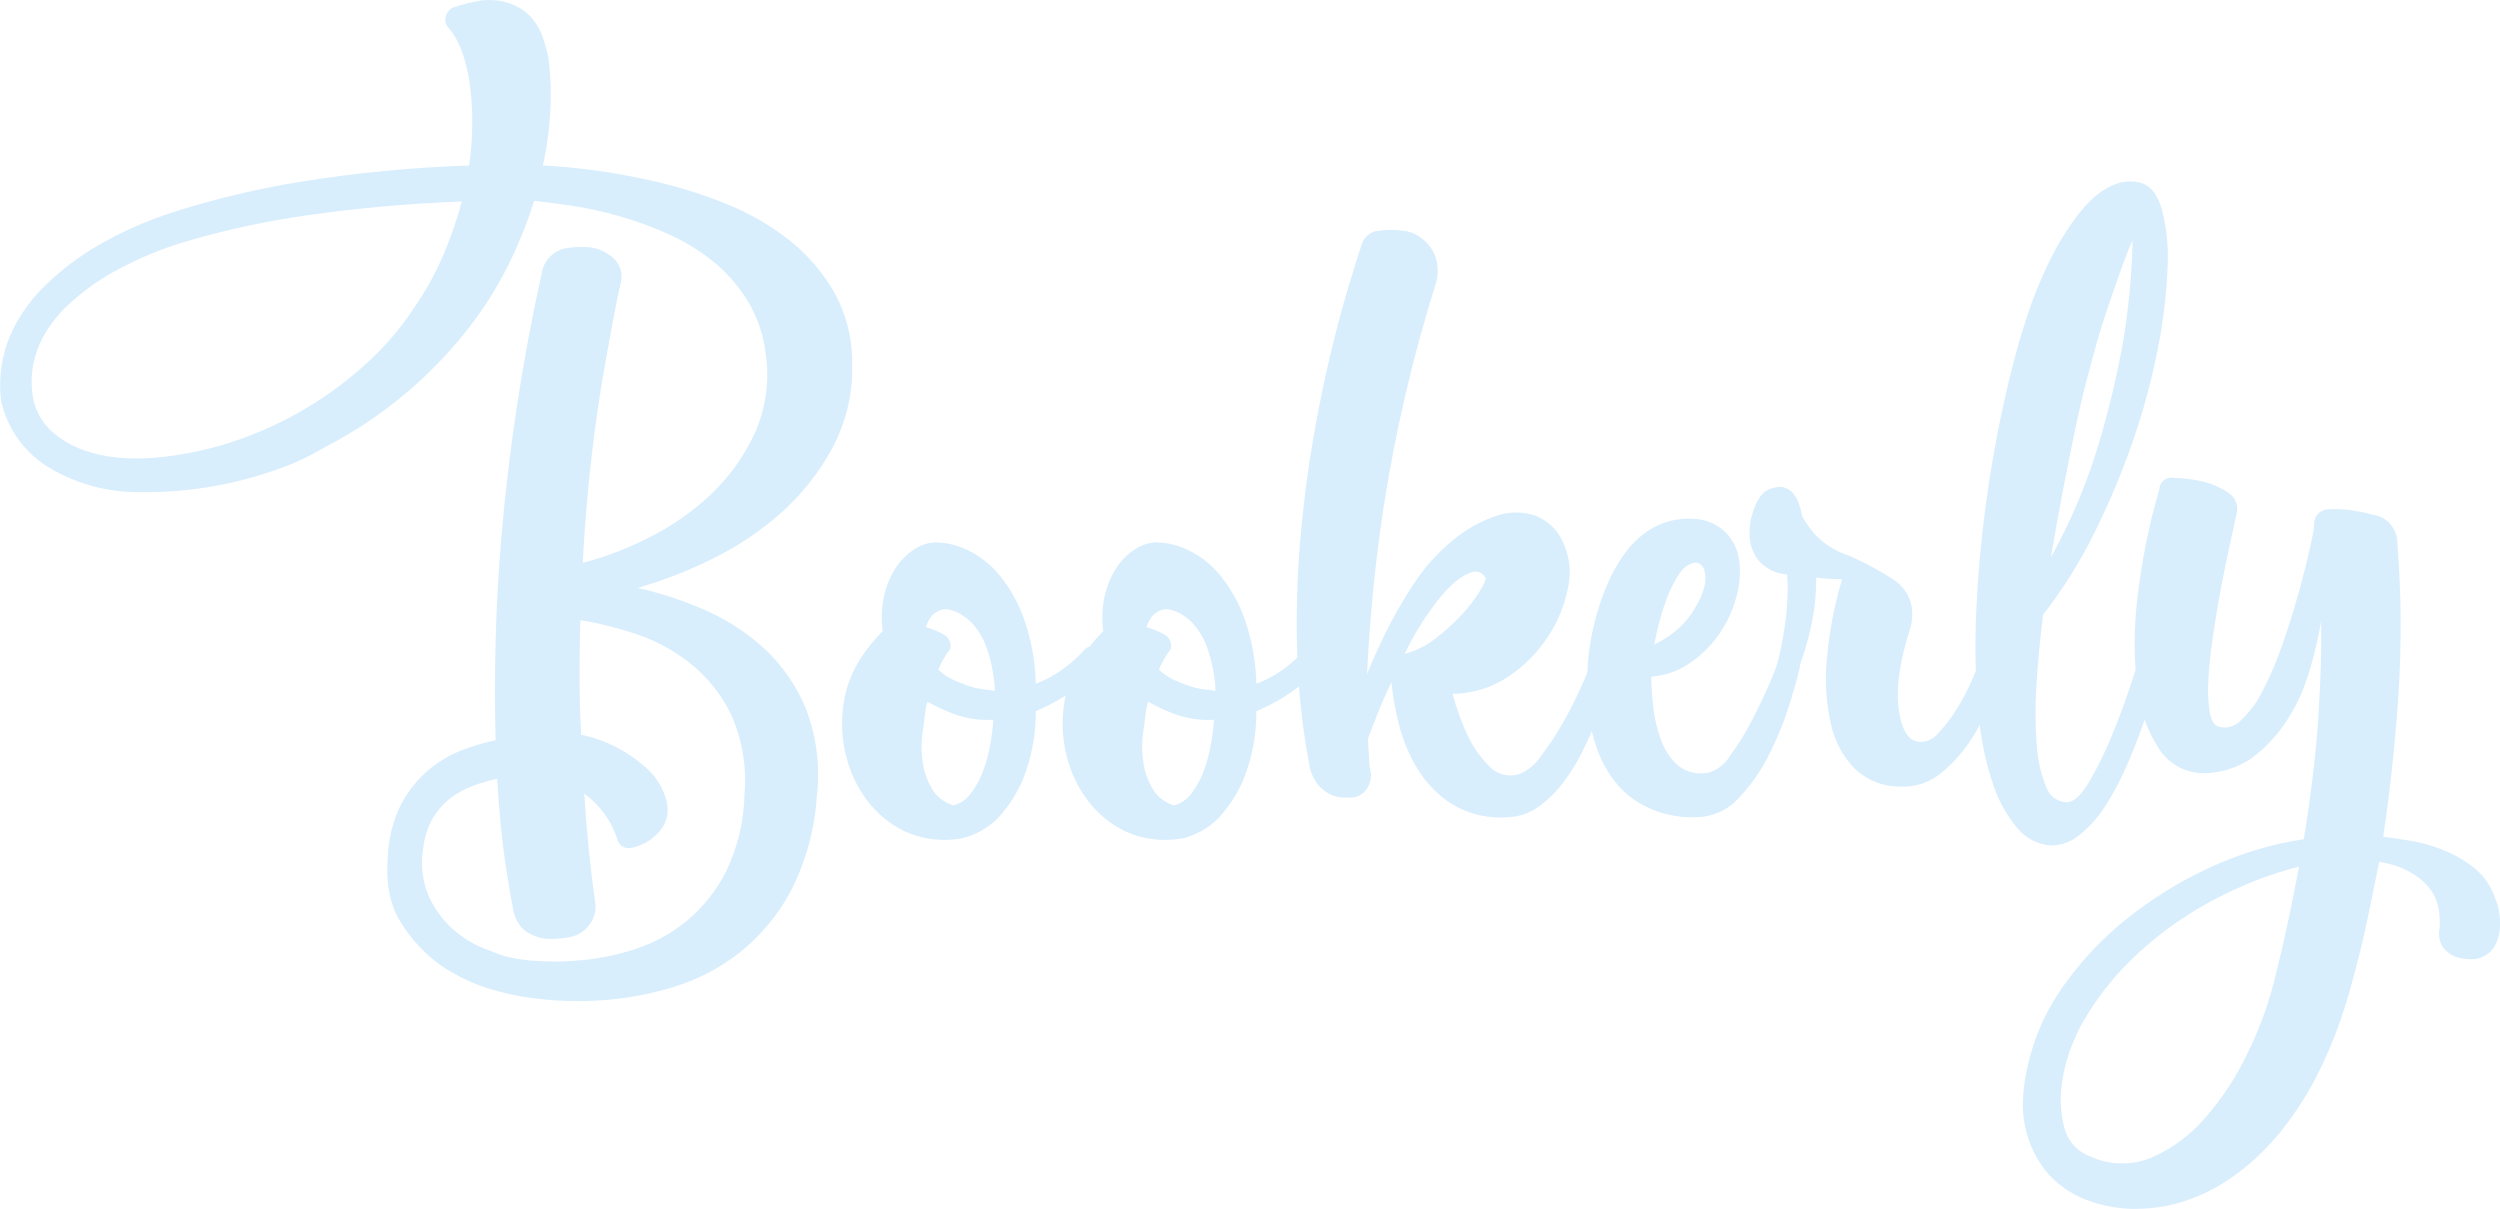
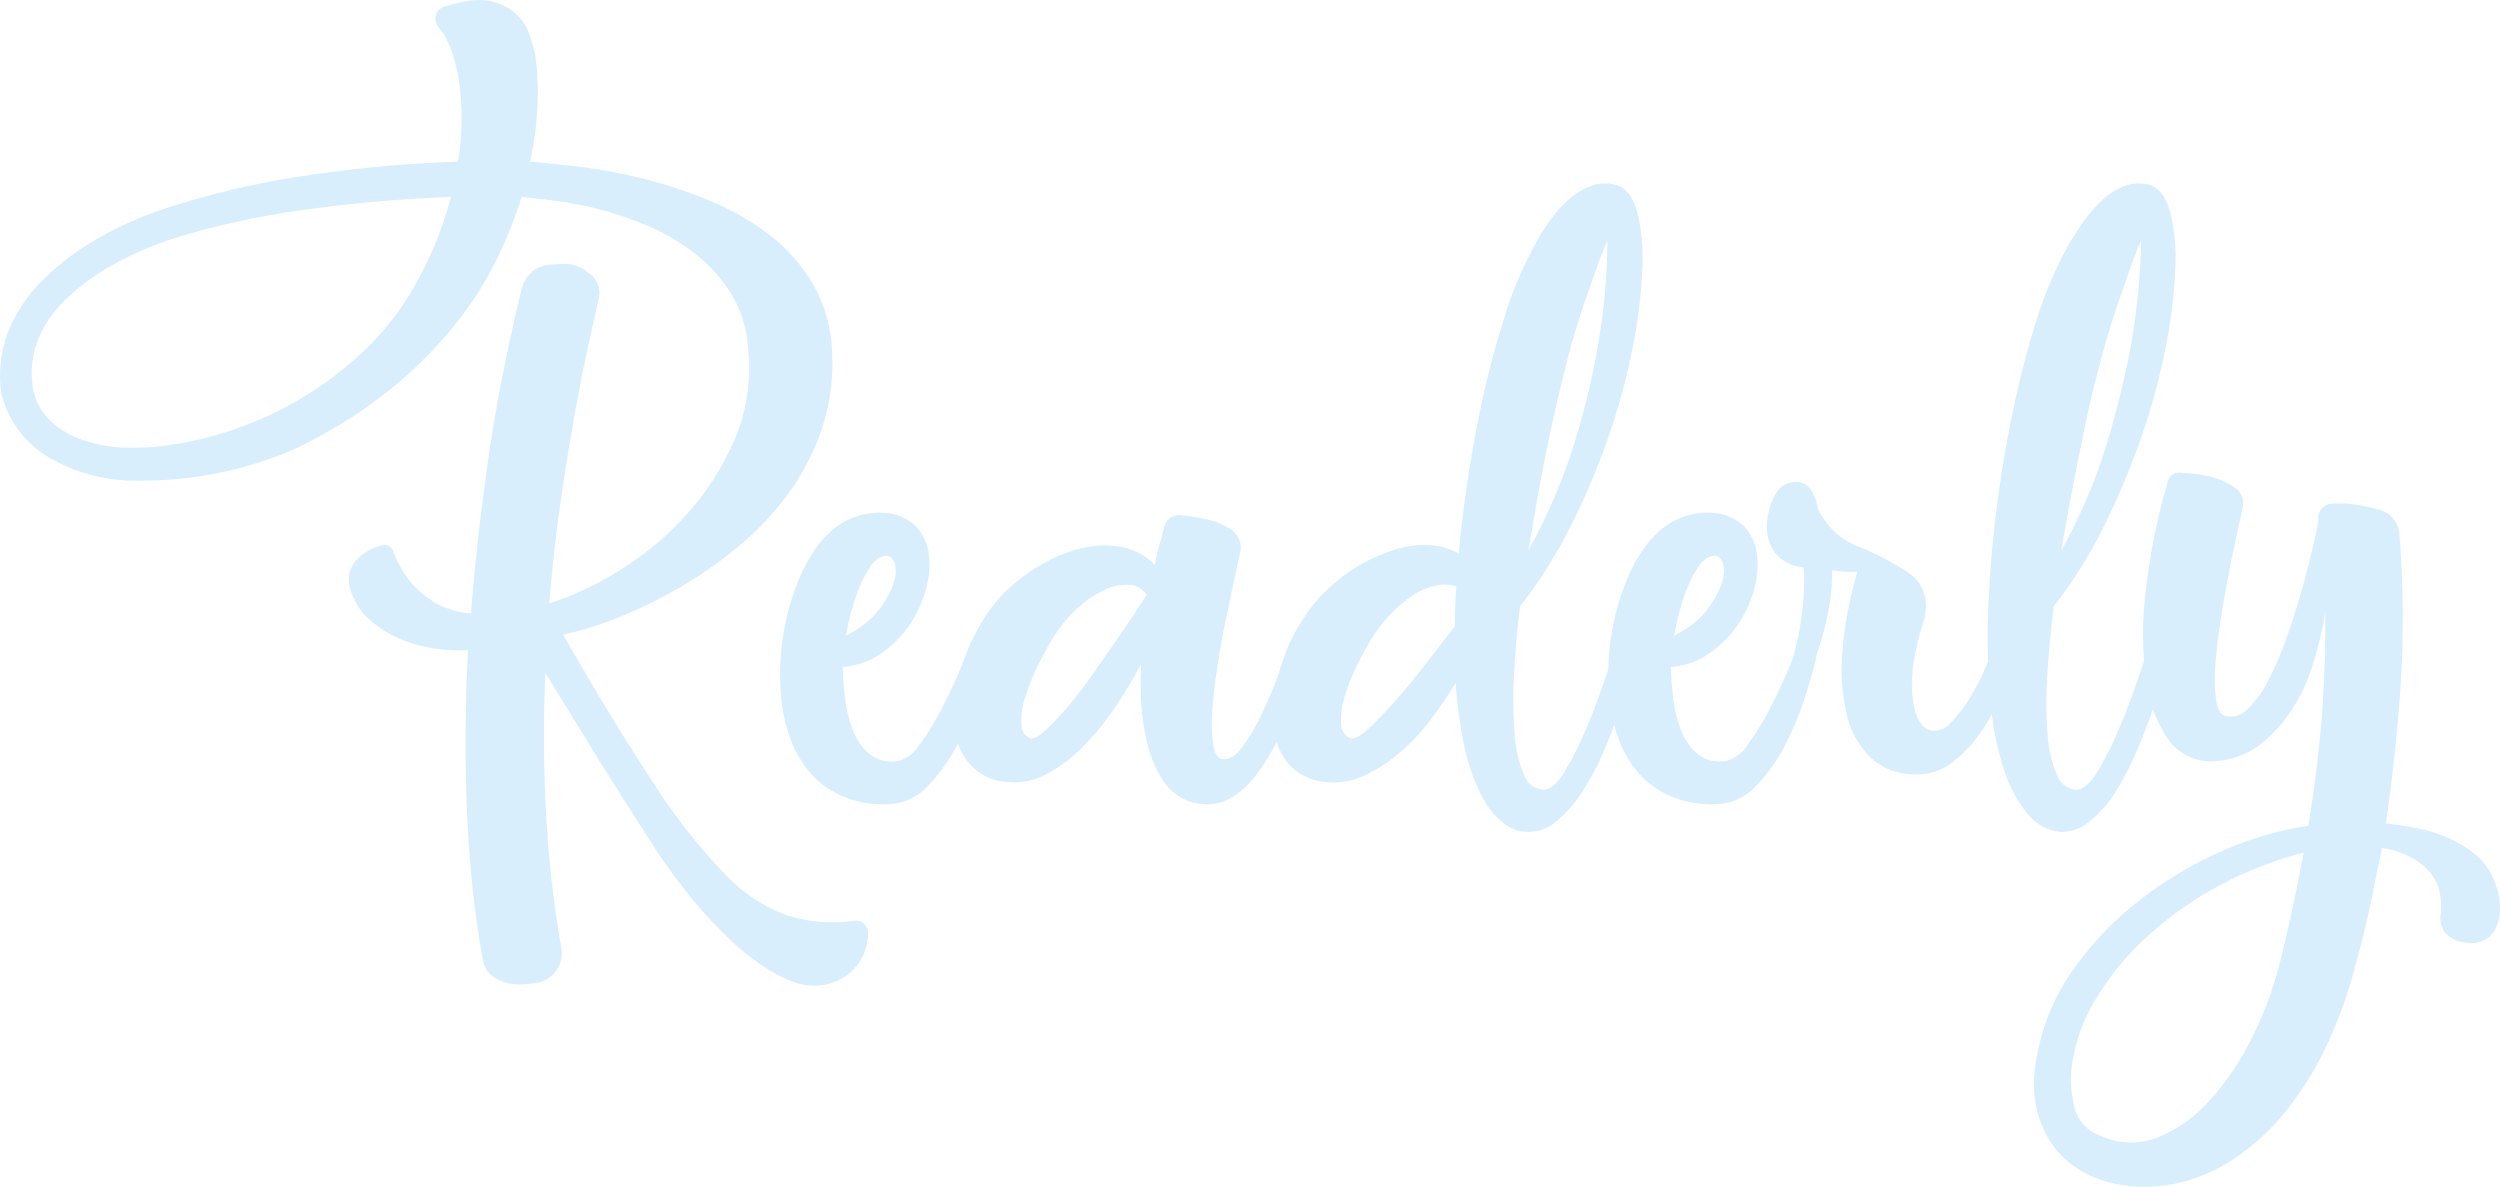
- <svg xmlns="http://www.w3.org/2000/svg" width="313.596" height="151.649" viewBox="0 0 313.596 151.649">
-   <g transform="translate(-384.2 243.003)">
-     <path d="M464.192-169.257a45.9,45.9,0,0,1,8.273,2.709,27.074,27.074,0,0,1,7.583,4.874,21.328,21.328,0,0,1,5.269,7.634,23.094,23.094,0,0,1,1.331,11.08,30.084,30.084,0,0,1-3.349,11.916,24.725,24.725,0,0,1-6.451,7.633,25.479,25.479,0,0,1-8.224,4.235,39.7,39.7,0,0,1-8.617,1.625,42.955,42.955,0,0,1-7.731-.1,32.858,32.858,0,0,1-5.515-.985,22.988,22.988,0,0,1-7.386-3.349,18.93,18.93,0,0,1-4.876-5.269q-2.117-3.3-1.625-8.617a15.5,15.5,0,0,1,1.724-6.4,14.472,14.472,0,0,1,3.4-4.185,14.772,14.772,0,0,1,4.185-2.461,26.9,26.9,0,0,1,4.185-1.231,230.221,230.221,0,0,1,.69-25.114,251.827,251.827,0,0,1,5.122-33.584,3.5,3.5,0,0,1,1.083-2.019,3.893,3.893,0,0,1,2.069-1.033,12.632,12.632,0,0,1,2.708-.1,5.26,5.26,0,0,1,2.611.985,3.205,3.205,0,0,1,1.378,3.644q-.789,3.45-2.363,12.557a205.3,205.3,0,0,0-2.364,22.406,40.671,40.671,0,0,0,8.273-3.152,32.365,32.365,0,0,0,7.781-5.417,24.958,24.958,0,0,0,5.515-7.682,17.858,17.858,0,0,0,1.379-9.947,16.511,16.511,0,0,0-2.315-6.746,19.6,19.6,0,0,0-4.431-4.973,26.126,26.126,0,0,0-5.763-3.447,45.889,45.889,0,0,0-6.2-2.216,48.274,48.274,0,0,0-5.76-1.23q-2.711-.393-4.58-.591a55.526,55.526,0,0,1-3.2,7.977,46.461,46.461,0,0,1-5.17,8.174,55.968,55.968,0,0,1-7.535,7.829,54.408,54.408,0,0,1-10.39,6.943,31.692,31.692,0,0,1-6.2,2.856,48.216,48.216,0,0,1-7.191,1.921,49.4,49.4,0,0,1-9.552.838,21.857,21.857,0,0,1-11.326-2.906,13.139,13.139,0,0,1-6.3-8.519q-.887-7.583,4.825-13.788a33.379,33.379,0,0,1,6.55-5.27,47.3,47.3,0,0,1,10.538-4.737,110.081,110.081,0,0,1,15.462-3.687,166.63,166.63,0,0,1,21.323-2.065,36.566,36.566,0,0,0,.049-10.538q-.738-4.627-2.609-6.7a1.549,1.549,0,0,1-.345-1.527,1.638,1.638,0,0,1,1.133-1.132,22.337,22.337,0,0,1,2.659-.69,8.412,8.412,0,0,1,2.856-.1,7.348,7.348,0,0,1,2.708.985,6.182,6.182,0,0,1,2.216,2.364,6.8,6.8,0,0,1,.739,1.723q.343,1.132.542,2.019a35.173,35.173,0,0,1,.3,5.317,41.353,41.353,0,0,1-.985,8.274q2.56.1,6.4.6t8.126,1.511a58.206,58.206,0,0,1,8.568,2.745,31.813,31.813,0,0,1,7.732,4.446,22.915,22.915,0,0,1,5.663,6.5,18.067,18.067,0,0,1,2.313,8.913,21.258,21.258,0,0,1-2.413,10.588,29.91,29.91,0,0,1-6.4,8.174,37.908,37.908,0,0,1-8.716,5.86A55.873,55.873,0,0,1,464.192-169.257ZM436.025-204.22a37.635,37.635,0,0,0,3.742-6.7,49.328,49.328,0,0,0,2.364-6.8,184.444,184.444,0,0,0-19.747,1.773,106.706,106.706,0,0,0-14.231,3.054,45.081,45.081,0,0,0-9.7,3.988,29.534,29.534,0,0,0-5.958,4.383q-5.221,5.221-4.137,11.523a7.673,7.673,0,0,0,2.364,4.136,12.163,12.163,0,0,0,4.235,2.413,18.634,18.634,0,0,0,5.417.936,29.777,29.777,0,0,0,5.91-.393,42.769,42.769,0,0,0,9.011-2.364,46.751,46.751,0,0,0,8.224-4.087,46.02,46.02,0,0,0,7.042-5.417A35.926,35.926,0,0,0,436.025-204.22Zm41.561,60.864a20.082,20.082,0,0,0-1.723-10.1,18.575,18.575,0,0,0-5.22-6.45,22.522,22.522,0,0,0-6.894-3.644A47.11,47.11,0,0,0,457-165.22q-.1,3.45-.1,7.042t.2,7.338a17.507,17.507,0,0,1,4.53,1.625,18.051,18.051,0,0,1,4.037,2.906,8.427,8.427,0,0,1,2.118,3.694,4.1,4.1,0,0,1-1.034,4.086,6.013,6.013,0,0,1-3.348,1.872,1.438,1.438,0,0,1-1.773-1.084,11.36,11.36,0,0,0-4.137-5.712q.2,3.347.542,6.8t.838,6.894a3.614,3.614,0,0,1-.641,2.609,3.92,3.92,0,0,1-2.216,1.625,12.259,12.259,0,0,1-2.758.3,5.189,5.189,0,0,1-2.659-.69,3.268,3.268,0,0,1-1.28-1.133,4.842,4.842,0,0,1-.69-1.526q-.395-1.973-1.033-6.106t-1.036-10.637a23.564,23.564,0,0,0-2.9.837,10.86,10.86,0,0,0-2.856,1.527,8.766,8.766,0,0,0-2.266,2.511,9.417,9.417,0,0,0-1.23,3.693,10.926,10.926,0,0,0,.689,6.206,12.646,12.646,0,0,0,2.954,4.037,13.049,13.049,0,0,0,3.694,2.364q1.92.786,2.906,1.083a19.351,19.351,0,0,0,3.89.591,35.627,35.627,0,0,0,5.86-.1,30.233,30.233,0,0,0,6.7-1.428,19.789,19.789,0,0,0,6.353-3.5,19.671,19.671,0,0,0,4.925-6.2A23.232,23.232,0,0,0,477.585-143.355Z" transform="translate(0 0)" fill="#d9eefd" />
-     <path d="M511.949-167.855a2.655,2.655,0,0,1,.2.985,2.813,2.813,0,0,1-1.083,2.068,21.483,21.483,0,0,1-3.546,2.758,24.438,24.438,0,0,1-3.447,1.773,22.644,22.644,0,0,1-1.674,8.717,17.208,17.208,0,0,1-3.151,4.776,9.646,9.646,0,0,1-4.433,2.462,12.12,12.12,0,0,1-7.091-.837,12.927,12.927,0,0,1-4.825-3.939,15.232,15.232,0,0,1-2.609-5.516,16.165,16.165,0,0,1-.443-5.663,14.342,14.342,0,0,1,2.265-6.647,22.425,22.425,0,0,1,2.757-3.4,12.4,12.4,0,0,1,.148-4.284,10.705,10.705,0,0,1,1.428-3.546,7.892,7.892,0,0,1,2.364-2.413,5.058,5.058,0,0,1,2.758-.886,9.512,9.512,0,0,1,3.989.985,11.858,11.858,0,0,1,3.939,3.1,18.259,18.259,0,0,1,3.1,5.515,26.285,26.285,0,0,1,1.478,8.126,13.975,13.975,0,0,0,3.594-1.969,19.632,19.632,0,0,0,2.512-2.266.951.951,0,0,1,.59-.395A1.03,1.03,0,0,1,511.949-167.855Zm-18.221,19.4a3.866,3.866,0,0,0,2.216-1.527,10.981,10.981,0,0,0,1.527-2.806,18.06,18.06,0,0,0,.885-3.3q.3-1.722.395-3.1a12.372,12.372,0,0,1-5.122-.788,24.99,24.99,0,0,1-3.151-1.478,9.626,9.626,0,0,0-.3,1.478c-.066.526-.132,1.083-.2,1.674a13.114,13.114,0,0,0,.1,5.417,8.844,8.844,0,0,0,1.379,2.954A5.044,5.044,0,0,0,493.728-148.453Zm-1.97-24.326a2.308,2.308,0,0,0-.935.837,5.078,5.078,0,0,0-.543,1.133,11.874,11.874,0,0,1,1.281.443,8.528,8.528,0,0,1,1.083.542,1.6,1.6,0,0,1,.69.985,1.126,1.126,0,0,1-.3,1.182,10.757,10.757,0,0,0-1.181,2.167,6.041,6.041,0,0,0,1.281.985,7.186,7.186,0,0,0,1.28.591q.688.3,1.281.492a8.613,8.613,0,0,0,1.673.393l1.576.2a18.675,18.675,0,0,0-1.033-5.368,8.778,8.778,0,0,0-2.118-3.4,9.008,9.008,0,0,0-1.379-.985,5.372,5.372,0,0,0-1.28-.443A1.9,1.9,0,0,0,491.759-172.779Z" transform="translate(10.054 6.477)" fill="#d9eefd" />
-     <path d="M536.988-167.855a2.655,2.655,0,0,1,.2.985A2.813,2.813,0,0,1,536.1-164.8a21.483,21.483,0,0,1-3.545,2.758,24.44,24.44,0,0,1-3.447,1.773,22.646,22.646,0,0,1-1.674,8.717,17.2,17.2,0,0,1-3.151,4.776,9.646,9.646,0,0,1-4.433,2.462,12.12,12.12,0,0,1-7.091-.837,12.926,12.926,0,0,1-4.825-3.939,15.231,15.231,0,0,1-2.609-5.516,16.166,16.166,0,0,1-.443-5.663,14.344,14.344,0,0,1,2.265-6.647,22.426,22.426,0,0,1,2.758-3.4,12.4,12.4,0,0,1,.148-4.284,10.73,10.73,0,0,1,1.428-3.546,7.9,7.9,0,0,1,2.364-2.413,5.06,5.06,0,0,1,2.758-.886,9.512,9.512,0,0,1,3.989.985,11.859,11.859,0,0,1,3.939,3.1,18.281,18.281,0,0,1,3.1,5.515,26.289,26.289,0,0,1,1.477,8.126,13.939,13.939,0,0,0,3.594-1.969,19.631,19.631,0,0,0,2.512-2.266.951.951,0,0,1,.591-.395A1.029,1.029,0,0,1,536.988-167.855Zm-18.221,19.4a3.866,3.866,0,0,0,2.216-1.527,10.983,10.983,0,0,0,1.527-2.806,18.057,18.057,0,0,0,.885-3.3q.3-1.722.395-3.1a12.372,12.372,0,0,1-5.122-.788,25,25,0,0,1-3.151-1.478,9.64,9.64,0,0,0-.3,1.478c-.066.526-.132,1.083-.2,1.674a13.114,13.114,0,0,0,.1,5.417,8.845,8.845,0,0,0,1.379,2.954A5.051,5.051,0,0,0,518.767-148.453ZM516.8-172.779a2.308,2.308,0,0,0-.935.837,5.071,5.071,0,0,0-.543,1.133,11.885,11.885,0,0,1,1.281.443,8.534,8.534,0,0,1,1.083.542,1.6,1.6,0,0,1,.69.985,1.126,1.126,0,0,1-.3,1.182,10.759,10.759,0,0,0-1.181,2.167,6.043,6.043,0,0,0,1.281.985,7.189,7.189,0,0,0,1.28.591q.688.3,1.281.492a8.616,8.616,0,0,0,1.673.393l1.576.2a18.6,18.6,0,0,0-1.033-5.368,8.779,8.779,0,0,0-2.118-3.4,9.01,9.01,0,0,0-1.379-.985,5.371,5.371,0,0,0-1.28-.443A1.9,1.9,0,0,0,516.8-172.779Z" transform="translate(12.689 6.477)" fill="#d9eefd" />
-     <path d="M570.433-163.927a1.855,1.855,0,0,1,.591,1.971q-.2.885-.69,2.609t-1.281,3.742q-.789,2.019-1.871,4.185a23.543,23.543,0,0,1-2.462,3.94,14.435,14.435,0,0,1-3.053,2.954,6.8,6.8,0,0,1-3.644,1.28,11.857,11.857,0,0,1-7.091-1.576,13.771,13.771,0,0,1-4.383-4.431,19.931,19.931,0,0,1-2.363-5.663,35.033,35.033,0,0,1-.935-5.269q-.986,2.067-1.724,3.939t-1.231,3.152q.1,1.379.148,2.461a11.293,11.293,0,0,0,.247,1.969,3.29,3.29,0,0,1-.3,1.478,2.6,2.6,0,0,1-.788.985,2.546,2.546,0,0,1-1.673.493,4.738,4.738,0,0,1-2.167-.3,5.239,5.239,0,0,1-1.674-1.231,5.723,5.723,0,0,1-1.182-2.806,89.567,89.567,0,0,1-1.478-13.887,124.005,124.005,0,0,1,.345-13.591q.54-6.6,1.576-12.656t2.216-10.98q1.182-4.925,2.265-8.519t1.674-5.368a2.443,2.443,0,0,1,2.266-1.773,10.4,10.4,0,0,1,2.856,0,4.327,4.327,0,0,1,2.118.738,5.636,5.636,0,0,1,1.526,1.527,4.68,4.68,0,0,1,.738,2.018,5.6,5.6,0,0,1-.147,2.216,191.855,191.855,0,0,0-6.6,28.266,201.733,201.733,0,0,0-2.068,20.879q.887-2.265,2.364-5.269a57.452,57.452,0,0,1,3.546-6.155,24.084,24.084,0,0,1,5.023-5.516,16.6,16.6,0,0,1,5.367-2.954,7.577,7.577,0,0,1,4.825,0,6.288,6.288,0,0,1,3.5,3.447,8.658,8.658,0,0,1,.59,5.565A16.82,16.82,0,0,1,562.9-165.9a17.678,17.678,0,0,1-4.974,5.023,12.76,12.76,0,0,1-6.993,2.166A30.664,30.664,0,0,0,553-153.092a13.766,13.766,0,0,0,2.611,3.546,3.606,3.606,0,0,0,3.694.885,5.8,5.8,0,0,0,2.708-2.265,35.886,35.886,0,0,0,2.906-4.432,51.648,51.648,0,0,0,2.413-4.875q1.035-2.412,1.428-3.6.393-.983,1.183-.393a1.2,1.2,0,0,1,.245.148A1.027,1.027,0,0,0,570.433-163.927Zm-25.508.2a10.568,10.568,0,0,0,3.842-1.921,25.124,25.124,0,0,0,3.349-3.053,18.863,18.863,0,0,0,2.265-2.955q.787-1.33.689-1.625a2.542,2.542,0,0,0-.59-.591,1.292,1.292,0,0,0-1.133-.1,6.16,6.16,0,0,0-1.871,1.033,15,15,0,0,0-2.708,2.906A33.769,33.769,0,0,0,544.925-163.729Z" transform="translate(15.486 2.745)" fill="#d9eefd" />
-     <path d="M590.308-167.376a1.938,1.938,0,0,1,.69,1.971q-.3,1.379-1.231,4.431a42.2,42.2,0,0,1-2.511,6.254,22.243,22.243,0,0,1-3.89,5.613A7.228,7.228,0,0,1,578-146.694a12.813,12.813,0,0,1-7.584-2.068,11.085,11.085,0,0,1-2.609-2.413,14.2,14.2,0,0,1-2.118-3.792,21.14,21.14,0,0,1-1.231-5.368,32.97,32.97,0,0,1,.148-7.336,31.929,31.929,0,0,1,2.363-8.469,19.779,19.779,0,0,1,1.674-3.054,13.285,13.285,0,0,1,2.266-2.609,9.566,9.566,0,0,1,2.954-1.773,9.192,9.192,0,0,1,3.742-.543,6.086,6.086,0,0,1,4.087,1.676,6.252,6.252,0,0,1,1.724,3.546,11.543,11.543,0,0,1-.345,4.53,14.789,14.789,0,0,1-2.118,4.629,14.088,14.088,0,0,1-3.694,3.693,9.707,9.707,0,0,1-4.875,1.724,34.951,34.951,0,0,0,.246,3.791,17.323,17.323,0,0,0,.985,4.187,7.7,7.7,0,0,0,2.166,3.2,4.578,4.578,0,0,0,3.89.837,4.755,4.755,0,0,0,2.611-2.118,32.256,32.256,0,0,0,2.708-4.382q1.28-2.462,2.316-4.875t1.428-3.6a.622.622,0,0,1,.443-.492.743.743,0,0,1,.64.1A2.44,2.44,0,0,1,590.308-167.376ZM577.8-178.6a2.3,2.3,0,0,0-.739.245,3.576,3.576,0,0,0-1.231,1.232,16.1,16.1,0,0,0-1.526,3.053,31.313,31.313,0,0,0-1.526,5.712,13.636,13.636,0,0,0,2.511-1.576,10.594,10.594,0,0,0,2.609-3.053,9.074,9.074,0,0,0,1.183-2.758,4.018,4.018,0,0,0,0-1.773,1.563,1.563,0,0,0-.591-.936A.82.82,0,0,0,577.8-178.6Z" transform="translate(18.951 6.194)" fill="#d9eefd" />
-     <path d="M589.549-183.74a13.38,13.38,0,0,0,1.674,2.216,10.25,10.25,0,0,0,4.038,2.414q.2.1,1.182.542t2.364,1.231c.59.329,1.2.689,1.821,1.083a6.015,6.015,0,0,1,1.576,1.428,4.937,4.937,0,0,1,.886,2.019,6.229,6.229,0,0,1-.148,2.758q-1.971,6.107-1.477,10.045t2.462,4.235a2.867,2.867,0,0,0,2.511-1.083,18.69,18.69,0,0,0,2.363-3.1,27.7,27.7,0,0,0,1.969-3.791q.836-1.97,1.231-3.152.393-.887,1.183-.393a2.159,2.159,0,0,0,.492.3,1.927,1.927,0,0,1,.591,1.971,34.351,34.351,0,0,1-1.181,3.89,24.266,24.266,0,0,1-2.462,4.973,18.229,18.229,0,0,1-3.792,4.284,7.472,7.472,0,0,1-5.17,1.723,8.148,8.148,0,0,1-5.613-2.166A11.33,11.33,0,0,1,593-157.887a25.685,25.685,0,0,1-.542-8.174,49.229,49.229,0,0,1,1.921-10.1c-.527,0-1.069-.015-1.626-.05s-1.1-.081-1.625-.147a27.429,27.429,0,0,1-.738,6.55,36.557,36.557,0,0,1-1.33,4.481,2.118,2.118,0,0,1-1.674,1.281h-.591a.794.794,0,0,1-.64-.3.588.588,0,0,1-.05-.689,39.235,39.235,0,0,0,1.084-5.27,30.787,30.787,0,0,0,.3-6.45,5.189,5.189,0,0,1-3.694-1.872,5.54,5.54,0,0,1-1.033-3.249,8.453,8.453,0,0,1,.64-3.3,4.754,4.754,0,0,1,1.33-2.018l.591-.3c.2-.064.443-.13.738-.2a2.3,2.3,0,0,1,.935,0,2.253,2.253,0,0,1,1.231.738,4.308,4.308,0,0,1,.69,1.183,6.765,6.765,0,0,1,.345,1.181A2.211,2.211,0,0,0,589.549-183.74Z" transform="translate(20.892 5.816)" fill="#d9eefd" />
-     <path d="M630.873-163.348a1.855,1.855,0,0,1,.591,1.971q-.2.885-.738,2.9t-1.428,4.53q-.887,2.512-2.069,5.171a33.631,33.631,0,0,1-2.609,4.825,14.7,14.7,0,0,1-3.2,3.546,5.537,5.537,0,0,1-3.743,1.28,6.141,6.141,0,0,1-3.939-2.068,16.932,16.932,0,0,1-3-5.22,37.81,37.81,0,0,1-2.019-10.34,88.942,88.942,0,0,1-.2-11.966q.3-6.548,1.181-13.1t2.217-12.606q1.328-6.058,2.806-10.588a53.144,53.144,0,0,1,4.037-9.454q.985-1.674,2.118-3.25a16.33,16.33,0,0,1,2.414-2.708,8.654,8.654,0,0,1,2.758-1.674,5.1,5.1,0,0,1,3.053-.148q1.87.494,2.709,3.4a24.432,24.432,0,0,1,.69,7.387,65.233,65.233,0,0,1-1.232,10.1,84.62,84.62,0,0,1-3.1,11.473,97.513,97.513,0,0,1-4.826,11.523,58.76,58.76,0,0,1-6.45,10.292q-.592,4.728-.838,8.962a50.753,50.753,0,0,0,.05,7.485,16.032,16.032,0,0,0,1.181,5.171,2.786,2.786,0,0,0,2.561,1.92q1.278,0,2.758-2.461a43.459,43.459,0,0,0,2.807-5.663q1.328-3.2,2.363-6.3t1.428-4.285q.393-.983,1.183-.393a1.174,1.174,0,0,1,.245.148A1.053,1.053,0,0,0,630.873-163.348Zm-7.288-38.7q-.494,1.772-1.231,4.579t-1.478,6.353q-.738,3.546-1.526,7.633t-1.477,8.224a71.347,71.347,0,0,0,6.007-14.281,117.76,117.76,0,0,0,3.054-12.8,88.993,88.993,0,0,0,1.182-12.7q-.789,1.772-1.576,4.037t-1.477,4.234Q624.272-204.417,623.585-202.053Z" transform="translate(23.591 2.167)" fill="#d9eefd" />
-     <path d="M672.952-136.257q.2.491.393,1.083a9.329,9.329,0,0,1,.3,2.462,5.687,5.687,0,0,1-.738,2.806,3.409,3.409,0,0,1-2.9,1.527,5.807,5.807,0,0,1-2.166-.395,4.093,4.093,0,0,1-1.379-1.133,3.253,3.253,0,0,1-.395-2.413,9.554,9.554,0,0,0-.147-2.511,5.607,5.607,0,0,0-1.133-2.462,8.3,8.3,0,0,0-2.414-2.019,11.5,11.5,0,0,0-3.889-1.28q-.69,3.445-1.28,6.3t-1.084,4.825q-.59,2.364-1.083,4.137a59.966,59.966,0,0,1-3.694,10.192,41.053,41.053,0,0,1-5.17,8.323,29.983,29.983,0,0,1-6.549,6.057,22.076,22.076,0,0,1-7.731,3.3,21.926,21.926,0,0,1-4.284.393,17.623,17.623,0,0,1-5.171-.886,12.618,12.618,0,0,1-5.416-3.446,12.939,12.939,0,0,1-2.857-5.615q-.983-3.644.591-9.454a27.668,27.668,0,0,1,4.334-8.864,40.952,40.952,0,0,1,7.731-8.126,50.237,50.237,0,0,1,10.242-6.352,43.964,43.964,0,0,1,11.966-3.645q1.379-8.471,1.821-15.265t.346-12.015q-1.381,7.782-3.842,11.67a18.023,18.023,0,0,1-5.022,5.565,10.778,10.778,0,0,1-6.2,1.773,6.708,6.708,0,0,1-5.269-3.053,17.385,17.385,0,0,1-2.709-7.633,45.72,45.72,0,0,1,0-11.228,82.734,82.734,0,0,1,2.758-13.739,1.509,1.509,0,0,1,1.871-1.378,16.93,16.93,0,0,1,3.3.393,9.478,9.478,0,0,1,3.5,1.478,2.4,2.4,0,0,1,.985,2.758q-.3,1.381-.838,3.841t-1.083,5.318q-.542,2.858-.985,5.86t-.591,5.466a18.7,18.7,0,0,0,.148,4.185q.295,1.724,1.183,1.921a2.847,2.847,0,0,0,2.758-.838,12.594,12.594,0,0,0,2.561-3.4,37.555,37.555,0,0,0,2.215-4.973q1.033-2.807,1.872-5.615t1.428-5.219q.59-2.412.886-3.89c.064-.328.114-.591.147-.788a3.036,3.036,0,0,0,.049-.492v-.395a1.819,1.819,0,0,1,1.774-1.674,14.235,14.235,0,0,1,3.151.148c.986.165,1.838.345,2.562.542a3.548,3.548,0,0,1,2.954,3.447,133.474,133.474,0,0,1,.1,19.8q-.69,9.455-1.871,17.136,1.774.2,3.89.591a18.783,18.783,0,0,1,4.137,1.28,14.714,14.714,0,0,1,3.6,2.216A8.167,8.167,0,0,1,672.952-136.257Zm-50.721,32.6a9.545,9.545,0,0,0,7.584.2,18.471,18.471,0,0,0,6.746-4.924,35.506,35.506,0,0,0,5.465-8.322,47.171,47.171,0,0,0,3.546-10q.887-3.544,1.576-6.845T648.429-140a47.239,47.239,0,0,0-7.387,2.561,47.545,47.545,0,0,0-7.386,4.038,43.609,43.609,0,0,0-6.648,5.465,34.387,34.387,0,0,0-5.269,6.746,16.792,16.792,0,0,0-1.478,2.856,18.8,18.8,0,0,0-1.035,2.906,22.393,22.393,0,0,0-.64,3.4,14.509,14.509,0,0,0,.443,4.924A5.14,5.14,0,0,0,622.231-103.659Z" transform="translate(24.156 5.706)" fill="#d9eefd" />
+ <svg xmlns="http://www.w3.org/2000/svg" width="315.176" height="149.633" viewBox="0 0 315.176 149.633">
+   <g id="Group_325" data-name="Group 325" transform="translate(-883.288 407.716)">
+     <path id="Path_697" data-name="Path 697" d="M937.544-332.136a6.992,6.992,0,0,0,1.256.774q.675.29,1.6.579a9.938,9.938,0,0,0,2.271.387q.677-8.893,2.127-19.142t4.253-21.752a4.178,4.178,0,0,1,1.113-1.981,3.566,3.566,0,0,1,1.981-1.015,14.933,14.933,0,0,1,2.659-.145,4.469,4.469,0,0,1,2.561,1.015,3.146,3.146,0,0,1,1.354,3.577q-.387,1.645-1.161,5.172t-1.69,8.508q-.921,4.98-1.838,11.215t-1.5,13.293a38.713,38.713,0,0,0,8.555-3.964,38.277,38.277,0,0,0,8.555-7.008,34.569,34.569,0,0,0,6.236-9.62,23.184,23.184,0,0,0,1.691-11.89,15,15,0,0,0-2.174-6.671,19.526,19.526,0,0,0-4.35-4.833,26.033,26.033,0,0,0-5.607-3.385,41.926,41.926,0,0,0-6.092-2.174,42.7,42.7,0,0,0-5.751-1.161q-2.708-.337-4.546-.532a55.677,55.677,0,0,1-3.093,7.782,44.271,44.271,0,0,1-5.026,7.976,53.575,53.575,0,0,1-7.443,7.685,58.521,58.521,0,0,1-10.249,6.912,35.273,35.273,0,0,1-6.091,2.708,47.4,47.4,0,0,1-7.056,1.884,48.507,48.507,0,0,1-9.378.822,21.456,21.456,0,0,1-11.118-2.852,12.9,12.9,0,0,1-6.188-8.362q-.869-7.443,4.739-13.534a32.755,32.755,0,0,1,6.428-5.173,46.392,46.392,0,0,1,10.345-4.65,107.714,107.714,0,0,1,15.178-3.62,163.749,163.749,0,0,1,20.93-2.026,32.937,32.937,0,0,0,.1-10.344q-.776-4.542-2.514-6.573a1.621,1.621,0,0,1-.386-1.5,1.486,1.486,0,0,1,1.062-1.111,21.94,21.94,0,0,1,2.611-.677,8.509,8.509,0,0,1,2.851-.1,6.846,6.846,0,0,1,2.66.967,7.021,7.021,0,0,1,2.222,2.321,11.577,11.577,0,0,1,.63,1.691q.337,1.111.531,1.982a34.4,34.4,0,0,1,.29,5.221,40.513,40.513,0,0,1-.967,8.12q2.514.2,6.236.643a65.64,65.64,0,0,1,7.926,1.482,59.793,59.793,0,0,1,8.363,2.744,33.48,33.48,0,0,1,7.589,4.316,21.561,21.561,0,0,1,5.608,6.331,18.5,18.5,0,0,1,2.367,8.75,25.92,25.92,0,0,1-1.353,9.571,30.523,30.523,0,0,1-4.254,8.12,37.02,37.02,0,0,1-6.284,6.622,53.866,53.866,0,0,1-7.444,5.172,59.091,59.091,0,0,1-7.637,3.722,43.208,43.208,0,0,1-6.961,2.175q6.573,11.409,11.407,18.707a74.334,74.334,0,0,0,8.894,11.359,20.646,20.646,0,0,0,7.927,5.318,19.463,19.463,0,0,0,8.507.676,1.365,1.365,0,0,1,1.161.339,1.728,1.728,0,0,1,.58,1.015,9.238,9.238,0,0,1-.242,1.884,5.809,5.809,0,0,1-1.016,2.175,6.54,6.54,0,0,1-3.48,2.466,7.425,7.425,0,0,1-4.349-.049,16.438,16.438,0,0,1-3.529-1.691,30.546,30.546,0,0,1-4.35-3.335,53.721,53.721,0,0,1-5.124-5.415,74.636,74.636,0,0,1-5.751-8.024q-2.9-4.447-6.044-9.522t-6.814-11.07q-.387,8.316.048,17.112a145.04,145.04,0,0,0,1.982,17.691,3.669,3.669,0,0,1-.58,2.563,3.651,3.651,0,0,1-2.128,1.595,13.134,13.134,0,0,1-2.755.29,5.536,5.536,0,0,1-2.659-.676,3.319,3.319,0,0,1-1.837-2.611q-.29-1.546-.772-4.882t-.87-8.265q-.389-4.931-.484-11.408t.29-14.309a19.8,19.8,0,0,1-7.106-.87,14.312,14.312,0,0,1-5.656-3.286,8.486,8.486,0,0,1-2.03-3.384,3.833,3.833,0,0,1,.677-3.771,6.335,6.335,0,0,1,3.094-1.837,1.164,1.164,0,0,1,1.643.87,13.8,13.8,0,0,0,1.838,3.287A10.789,10.789,0,0,0,937.544-332.136Zm-3.286-37.414a44.665,44.665,0,0,0,3.576-6.67,48.379,48.379,0,0,0,2.321-6.671,182.689,182.689,0,0,0-19.335,1.74,104.449,104.449,0,0,0-14.018,3,43.032,43.032,0,0,0-9.474,3.915,29.352,29.352,0,0,0-5.8,4.3q-5.128,5.124-4.061,11.311a7.654,7.654,0,0,0,2.272,4.06,11.393,11.393,0,0,0,4.109,2.368,18.268,18.268,0,0,0,5.317.919,29.152,29.152,0,0,0,5.8-.386,43.922,43.922,0,0,0,8.845-2.273,45.075,45.075,0,0,0,8.122-3.963,44.046,44.046,0,0,0,6.961-5.317A35.236,35.236,0,0,0,934.258-369.549Z" fill="#d9eefd" />
+     <path id="Path_698" data-name="Path 698" d="M999.454-331.684a1.9,1.9,0,0,1,.676,1.934q-.29,1.354-1.208,4.349a41.565,41.565,0,0,1-2.467,6.139,21.8,21.8,0,0,1-3.818,5.51,7.1,7.1,0,0,1-5.268,2.368,12.578,12.578,0,0,1-7.445-2.03,10.882,10.882,0,0,1-2.562-2.368,13.967,13.967,0,0,1-2.078-3.722,20.84,20.84,0,0,1-1.21-5.269,32.436,32.436,0,0,1,.146-7.2,31.221,31.221,0,0,1,2.321-8.314,19.309,19.309,0,0,1,1.642-3,13.042,13.042,0,0,1,2.224-2.561,9.4,9.4,0,0,1,2.9-1.74,9.023,9.023,0,0,1,3.673-.533,5.974,5.974,0,0,1,4.012,1.645,6.13,6.13,0,0,1,1.693,3.48,11.31,11.31,0,0,1-.34,4.447A14.464,14.464,0,0,1,990.269-334a13.829,13.829,0,0,1-3.626,3.625,9.529,9.529,0,0,1-4.786,1.692,34.314,34.314,0,0,0,.242,3.721,16.907,16.907,0,0,0,.968,4.11,7.545,7.545,0,0,0,2.125,3.142,4.5,4.5,0,0,0,3.819.821,4.662,4.662,0,0,0,2.561-2.079,31.793,31.793,0,0,0,2.66-4.3q1.255-2.417,2.271-4.785t1.4-3.529a.612.612,0,0,1,.435-.483.729.729,0,0,1,.628.1A2.449,2.449,0,0,1,999.454-331.684ZM987.176-342.7a2.266,2.266,0,0,0-.726.241,3.513,3.513,0,0,0-1.209,1.21,15.748,15.748,0,0,0-1.5,3,30.637,30.637,0,0,0-1.5,5.607,13.347,13.347,0,0,0,2.465-1.547,10.4,10.4,0,0,0,2.563-3,8.924,8.924,0,0,0,1.16-2.707,3.942,3.942,0,0,0,0-1.74,1.538,1.538,0,0,0-.579-.919A.808.808,0,0,0,987.176-342.7Z" transform="translate(7.695 5.058)" fill="#d9eefd" />
+     <path id="Path_699" data-name="Path 699" d="M1037.959-331.708a1.821,1.821,0,0,1,.58,1.934q-.2.869-.676,2.609t-1.257,3.819a43.065,43.065,0,0,1-1.837,4.206,25.014,25.014,0,0,1-2.418,3.915,11.918,11.918,0,0,1-3,2.851,5.9,5.9,0,0,1-3.577.967q-4.351-.194-6.381-5.026t-1.644-12.665a57.74,57.74,0,0,1-3.044,5.124,35.334,35.334,0,0,1-3.965,4.979,19.882,19.882,0,0,1-4.688,3.673,8.62,8.62,0,0,1-5.219,1.112A6.974,6.974,0,0,1,996.582-316a7.8,7.8,0,0,1-2.126-3.673,12.312,12.312,0,0,1-.242-4.787,26.794,26.794,0,0,1,1.256-5.268,24.047,24.047,0,0,1,2.417-5.027,18.913,18.913,0,0,1,3.335-4.012,23.035,23.035,0,0,1,4.545-3.191,17.7,17.7,0,0,1,4.978-1.836,11.732,11.732,0,0,1,4.739,0,7.922,7.922,0,0,1,4.011,2.223,18.726,18.726,0,0,1,.532-2.417q.338-1.159.629-2.417a1.894,1.894,0,0,1,1.932-1.449,25.818,25.818,0,0,1,3.241.483,9.313,9.313,0,0,1,3.43,1.451,2.989,2.989,0,0,1,.871,1.209,2.389,2.389,0,0,1,.1,1.5q-.289,1.356-.82,3.819t-1.113,5.317q-.579,2.853-1.014,5.8t-.58,5.414a17.648,17.648,0,0,0,.145,4.06q.29,1.6,1.16,1.692,1.255.194,2.561-1.595a25.883,25.883,0,0,0,2.466-4.254q1.16-2.465,2.078-4.98t1.306-3.673a.611.611,0,0,1,.435-.483.729.729,0,0,1,.628.1A2.4,2.4,0,0,1,1037.959-331.708Zm-34.126,11.988q.675.1,1.934-1.063a33.809,33.809,0,0,0,2.8-3q1.544-1.836,3.141-4.108t3-4.3q1.4-2.029,2.416-3.576t1.3-2.03a2.518,2.518,0,0,0-2.03-1.257,6.146,6.146,0,0,0-3.286.628,13.985,13.985,0,0,0-3.819,2.707,18.844,18.844,0,0,0-3.625,5.075,28.907,28.907,0,0,0-2.659,6.139,8.516,8.516,0,0,0-.339,3.238A1.7,1.7,0,0,0,1003.832-319.72Z" transform="translate(9.406 5.082)" fill="#d9eefd" />
+     <path id="Path_700" data-name="Path 700" d="M1055.591-314.417a28.421,28.421,0,0,1-.629-3q-.243-1.546-.435-2.9-.194-1.546-.29-3.094-1.354,2.225-3.094,4.544a26.332,26.332,0,0,1-3.866,4.157,19.6,19.6,0,0,1-4.495,2.949,8.906,8.906,0,0,1-4.882.821,6.975,6.975,0,0,1-4.255-1.788,7.483,7.483,0,0,1-2.079-3.673,13.792,13.792,0,0,1-.242-4.787,24.432,24.432,0,0,1,1.21-5.268A22.707,22.707,0,0,1,1035-331.48a20.029,20.029,0,0,1,3.384-4.012,20,20,0,0,1,3.868-2.851,21.786,21.786,0,0,1,4.3-1.886,12.345,12.345,0,0,1,4.253-.58,8.592,8.592,0,0,1,3.82,1.064,162.06,162.06,0,0,1,2.321-16.1,115.008,115.008,0,0,1,3.383-13.487,47.894,47.894,0,0,1,3.866-9.28,27.617,27.617,0,0,1,1.982-3.191,14.891,14.891,0,0,1,2.417-2.658,9.077,9.077,0,0,1,2.756-1.644,5.006,5.006,0,0,1,3-.145q1.932.485,2.756,3.335a23.914,23.914,0,0,1,.677,7.251,64.158,64.158,0,0,1-1.209,9.909,82.907,82.907,0,0,1-3.046,11.262,90.861,90.861,0,0,1-4.784,11.311,59.987,59.987,0,0,1-6.38,10.1q-.583,4.641-.774,8.8a54.078,54.078,0,0,0,.1,7.347,15.763,15.763,0,0,0,1.161,5.076,2.734,2.734,0,0,0,2.514,1.884q1.255,0,2.707-2.416a42.673,42.673,0,0,0,2.756-5.559q1.305-3.141,2.32-6.187t1.4-4.206q.386-.871,1.161-.386a2.122,2.122,0,0,0,.483.29,1.891,1.891,0,0,1,.58,1.934q-.2.869-.726,2.851t-1.4,4.447q-.871,2.465-2.03,5.076a30.122,30.122,0,0,1-2.61,4.737,15.862,15.862,0,0,1-3.143,3.48,5.258,5.258,0,0,1-3.625,1.256,4.608,4.608,0,0,1-2.9-1.063,9.645,9.645,0,0,1-2.515-2.9A21.4,21.4,0,0,1,1055.591-314.417Zm-14.6-2.03q.771.2,2.415-1.353t3.578-3.771q1.931-2.223,3.866-4.737t3.288-4.254c0-.838.014-1.659.048-2.466s.079-1.658.144-2.561a4.8,4.8,0,0,0-2.465-.145,8.319,8.319,0,0,0-3,1.257,16.126,16.126,0,0,0-3.19,2.756,20.012,20.012,0,0,0-2.949,4.349,26.665,26.665,0,0,0-2.61,6.139,8.954,8.954,0,0,0-.291,3.238A1.9,1.9,0,0,0,1040.994-316.447Zm27.937-49.981q-.483,1.74-1.159,4.495t-1.452,6.236q-.773,3.481-1.5,7.492t-1.4,8.073a72.269,72.269,0,0,0,5.946-14.018,96.245,96.245,0,0,0,2.949-12.567,78.4,78.4,0,0,0,1.063-12.471q-.775,1.74-1.547,3.963t-1.451,4.156Q1069.608-368.748,1068.931-366.427Z" transform="translate(12.558 1.809)" fill="#d9eefd" />
+     <path id="Path_701" data-name="Path 701" d="M1095.69-331.684a1.9,1.9,0,0,1,.676,1.934q-.288,1.354-1.208,4.349a41.439,41.439,0,0,1-2.465,6.139,21.806,21.806,0,0,1-3.819,5.51,7.1,7.1,0,0,1-5.268,2.368,12.575,12.575,0,0,1-7.445-2.03,10.879,10.879,0,0,1-2.561-2.368,13.937,13.937,0,0,1-2.079-3.722,20.8,20.8,0,0,1-1.209-5.269,32.363,32.363,0,0,1,.145-7.2,31.3,31.3,0,0,1,2.319-8.314,19.327,19.327,0,0,1,1.644-3,13,13,0,0,1,2.224-2.561,9.383,9.383,0,0,1,2.9-1.74,9.015,9.015,0,0,1,3.672-.533,5.972,5.972,0,0,1,4.012,1.645,6.129,6.129,0,0,1,1.691,3.48,11.309,11.309,0,0,1-.337,4.447,14.538,14.538,0,0,1-2.078,4.544,13.861,13.861,0,0,1-3.626,3.625,9.536,9.536,0,0,1-4.786,1.692,34.283,34.283,0,0,0,.242,3.721,16.952,16.952,0,0,0,.968,4.11,7.546,7.546,0,0,0,2.125,3.142,4.494,4.494,0,0,0,3.819.821,4.671,4.671,0,0,0,2.563-2.079,31.888,31.888,0,0,0,2.658-4.3q1.255-2.417,2.273-4.785t1.4-3.529a.609.609,0,0,1,.434-.483.731.731,0,0,1,.629.1A2.432,2.432,0,0,1,1095.69-331.684Zm-12.277-11.02a2.249,2.249,0,0,0-.726.241,3.512,3.512,0,0,0-1.208,1.21,15.8,15.8,0,0,0-1.5,3,30.552,30.552,0,0,0-1.5,5.607,13.424,13.424,0,0,0,2.465-1.547,10.4,10.4,0,0,0,2.561-3,8.908,8.908,0,0,0,1.161-2.707,3.946,3.946,0,0,0,0-1.74,1.54,1.54,0,0,0-.58-.919A.805.805,0,0,0,1083.413-342.7Z" transform="translate(15.865 5.058)" fill="#d9eefd" />
+     <path id="Path_702" data-name="Path 702" d="M1095.284-347.814a13.134,13.134,0,0,0,1.644,2.175,10.063,10.063,0,0,0,3.964,2.369q.192.1,1.16.532t2.321,1.209c.58.323,1.175.676,1.788,1.063a5.886,5.886,0,0,1,1.547,1.4,4.861,4.861,0,0,1,.87,1.982,6.147,6.147,0,0,1-.145,2.707q-1.937,6-1.449,9.861t2.416,4.157a2.816,2.816,0,0,0,2.466-1.063,18.4,18.4,0,0,0,2.32-3.046,27.29,27.29,0,0,0,1.932-3.721q.82-1.933,1.209-3.094.386-.871,1.16-.386a2.139,2.139,0,0,0,.484.29,1.891,1.891,0,0,1,.58,1.934,33.7,33.7,0,0,1-1.16,3.819,23.82,23.82,0,0,1-2.417,4.882,17.879,17.879,0,0,1-3.723,4.205,7.332,7.332,0,0,1-5.074,1.691,8,8,0,0,1-5.51-2.126,11.122,11.122,0,0,1-3-5.462,25.213,25.213,0,0,1-.532-8.024,48.317,48.317,0,0,1,1.886-9.909c-.518,0-1.049-.015-1.6-.049s-1.081-.079-1.595-.144a26.93,26.93,0,0,1-.725,6.429,35.647,35.647,0,0,1-1.306,4.4,2.076,2.076,0,0,1-1.643,1.257h-.579a.78.78,0,0,1-.629-.291.577.577,0,0,1-.049-.676,38.346,38.346,0,0,0,1.063-5.173,30.067,30.067,0,0,0,.291-6.331,5.094,5.094,0,0,1-3.626-1.838,5.448,5.448,0,0,1-1.015-3.19,8.3,8.3,0,0,1,.629-3.239,4.657,4.657,0,0,1,1.305-1.981l.58-.291c.193-.063.435-.128.725-.193a2.253,2.253,0,0,1,.918,0,2.211,2.211,0,0,1,1.209.725,4.285,4.285,0,0,1,.678,1.161,6.629,6.629,0,0,1,.336,1.16A2.187,2.187,0,0,0,1095.284-347.814Z" transform="translate(17.43 4.753)" fill="#d9eefd" />
+     <path id="Path_703" data-name="Path 703" d="M1136.32-328.435a1.821,1.821,0,0,1,.579,1.934q-.2.869-.725,2.851t-1.4,4.447q-.87,2.465-2.03,5.076a33.116,33.116,0,0,1-2.561,4.737,14.454,14.454,0,0,1-3.143,3.48,5.434,5.434,0,0,1-3.675,1.256,6.032,6.032,0,0,1-3.866-2.03,16.577,16.577,0,0,1-2.948-5.124,37.113,37.113,0,0,1-1.983-10.15,87.479,87.479,0,0,1-.193-11.746q.29-6.428,1.161-12.858t2.174-12.374q1.307-5.946,2.756-10.393a52.221,52.221,0,0,1,3.964-9.28q.967-1.644,2.078-3.191a15.934,15.934,0,0,1,2.368-2.658,8.508,8.508,0,0,1,2.707-1.644,5.01,5.01,0,0,1,3-.145q1.834.485,2.657,3.335a23.942,23.942,0,0,1,.678,7.251,63.736,63.736,0,0,1-1.21,9.909,83.05,83.05,0,0,1-3.044,11.262,95.353,95.353,0,0,1-4.738,11.311,57.559,57.559,0,0,1-6.333,10.1q-.578,4.641-.82,8.8a49.8,49.8,0,0,0,.048,7.347,15.734,15.734,0,0,0,1.161,5.076,2.734,2.734,0,0,0,2.513,1.884q1.256,0,2.707-2.416a42.4,42.4,0,0,0,2.756-5.559q1.3-3.141,2.321-6.187t1.4-4.206q.386-.965,1.161-.386a1.2,1.2,0,0,1,.242.145A1.01,1.01,0,0,0,1136.32-328.435Zm-7.154-37.993q-.487,1.74-1.21,4.495t-1.449,6.236q-.724,3.481-1.5,7.492t-1.45,8.073a70.042,70.042,0,0,0,5.9-14.018,115.564,115.564,0,0,0,3-12.567,87.386,87.386,0,0,0,1.161-12.471q-.776,1.74-1.547,3.963t-1.45,4.156Q1129.839-368.748,1129.166-366.427Z" transform="translate(19.608 1.809)" fill="#d9eefd" />
+     <path id="Path_704" data-name="Path 704" d="M1177.723-301.223c.129.321.256.676.386,1.063a9.162,9.162,0,0,1,.291,2.417,5.585,5.585,0,0,1-.726,2.755,3.346,3.346,0,0,1-2.851,1.5,5.7,5.7,0,0,1-2.126-.387,4.017,4.017,0,0,1-1.354-1.112,3.187,3.187,0,0,1-.387-2.368,9.414,9.414,0,0,0-.144-2.465,5.5,5.5,0,0,0-1.113-2.417,8.128,8.128,0,0,0-2.367-1.982,11.3,11.3,0,0,0-3.82-1.256q-.677,3.382-1.256,6.187t-1.064,4.737q-.578,2.321-1.062,4.061a59.047,59.047,0,0,1-3.626,10,40.243,40.243,0,0,1-5.076,8.17,29.4,29.4,0,0,1-6.428,5.945,21.675,21.675,0,0,1-7.588,3.238,21.553,21.553,0,0,1-4.206.386,17.288,17.288,0,0,1-5.075-.87,12.394,12.394,0,0,1-5.318-3.383,12.714,12.714,0,0,1-2.8-5.511q-.963-3.577.58-9.28a27.159,27.159,0,0,1,4.254-8.7,40.163,40.163,0,0,1,7.589-7.976,49.279,49.279,0,0,1,10.054-6.235,43.168,43.168,0,0,1,11.746-3.578q1.352-8.316,1.789-14.985t.337-11.794q-1.354,7.639-3.769,11.455a17.706,17.706,0,0,1-4.931,5.462,10.579,10.579,0,0,1-6.091,1.74,6.588,6.588,0,0,1-5.172-3,17.064,17.064,0,0,1-2.659-7.492,44.878,44.878,0,0,1,0-11.021,81.186,81.186,0,0,1,2.707-13.486,1.481,1.481,0,0,1,1.835-1.353,16.639,16.639,0,0,1,3.241.386,9.306,9.306,0,0,1,3.431,1.451,2.359,2.359,0,0,1,.967,2.707q-.29,1.356-.821,3.77t-1.064,5.22q-.532,2.806-.967,5.752t-.581,5.366a18.227,18.227,0,0,0,.146,4.108q.291,1.692,1.16,1.886a2.8,2.8,0,0,0,2.708-.822,12.359,12.359,0,0,0,2.514-3.335,36.58,36.58,0,0,0,2.174-4.882q1.015-2.755,1.837-5.511t1.4-5.123q.579-2.368.869-3.819c.064-.322.112-.58.146-.774a3.1,3.1,0,0,0,.048-.483v-.387a1.784,1.784,0,0,1,1.74-1.644,13.986,13.986,0,0,1,3.094.145q1.448.242,2.512.532a3.482,3.482,0,0,1,2.9,3.384,130.7,130.7,0,0,1,.1,19.432q-.677,9.281-1.837,16.821,1.741.192,3.819.58a18.472,18.472,0,0,1,4.061,1.256,14.454,14.454,0,0,1,3.528,2.175A8.028,8.028,0,0,1,1177.723-301.223Zm-49.788,32a9.366,9.366,0,0,0,7.443.193,18.124,18.124,0,0,0,6.623-4.833,34.888,34.888,0,0,0,5.365-8.169,46.309,46.309,0,0,0,3.48-9.813q.869-3.479,1.547-6.719t1.257-6.333a46.361,46.361,0,0,0-7.25,2.514,46.627,46.627,0,0,0-7.251,3.964,42.757,42.757,0,0,0-6.527,5.365,33.745,33.745,0,0,0-5.171,6.622,16.563,16.563,0,0,0-1.45,2.8,18.316,18.316,0,0,0-1.016,2.852,22.012,22.012,0,0,0-.628,3.336,14.192,14.192,0,0,0,.436,4.833A5.041,5.041,0,0,0,1127.935-269.224Z" transform="translate(20.064 4.664)" fill="#d9eefd" />
  </g>
</svg>
